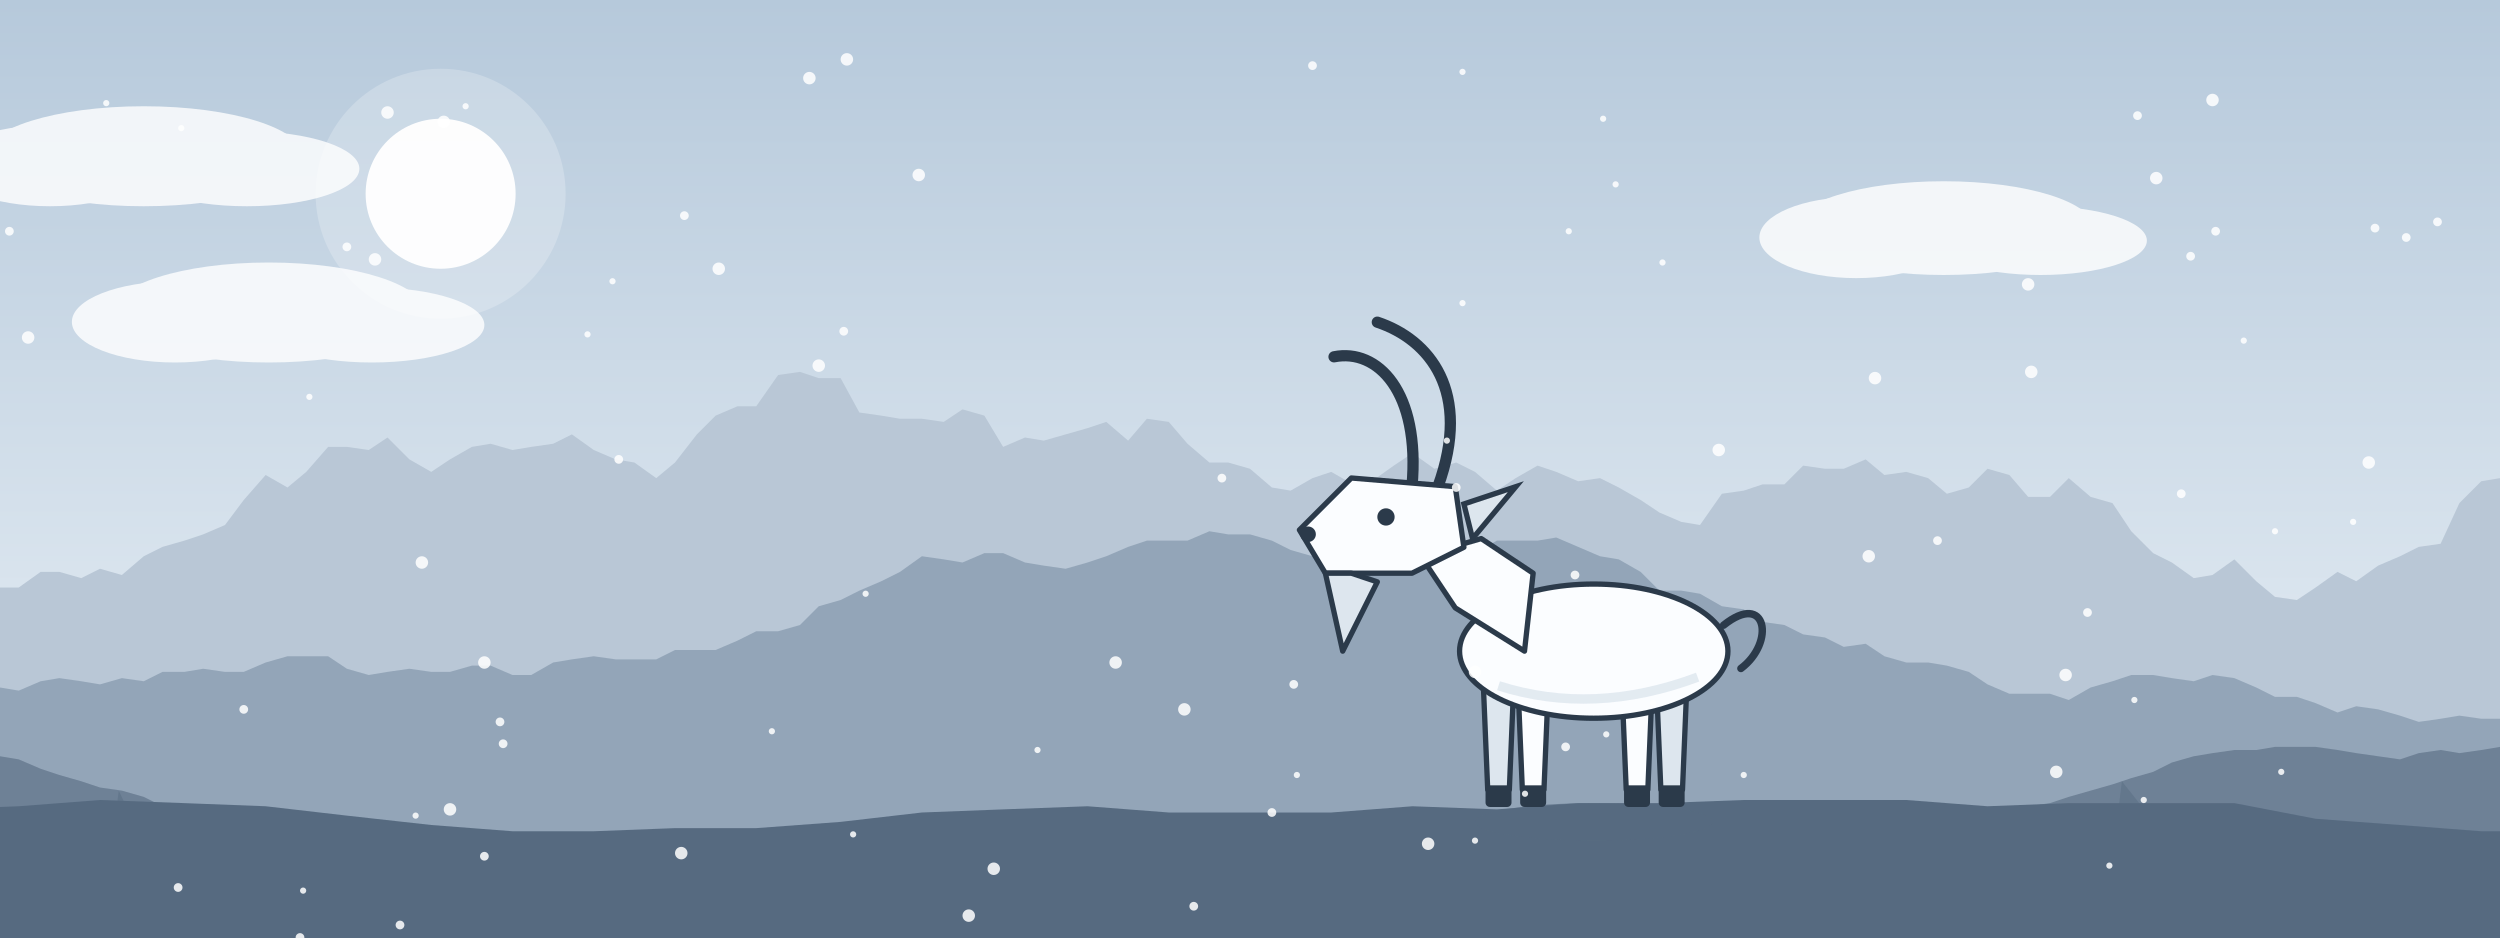
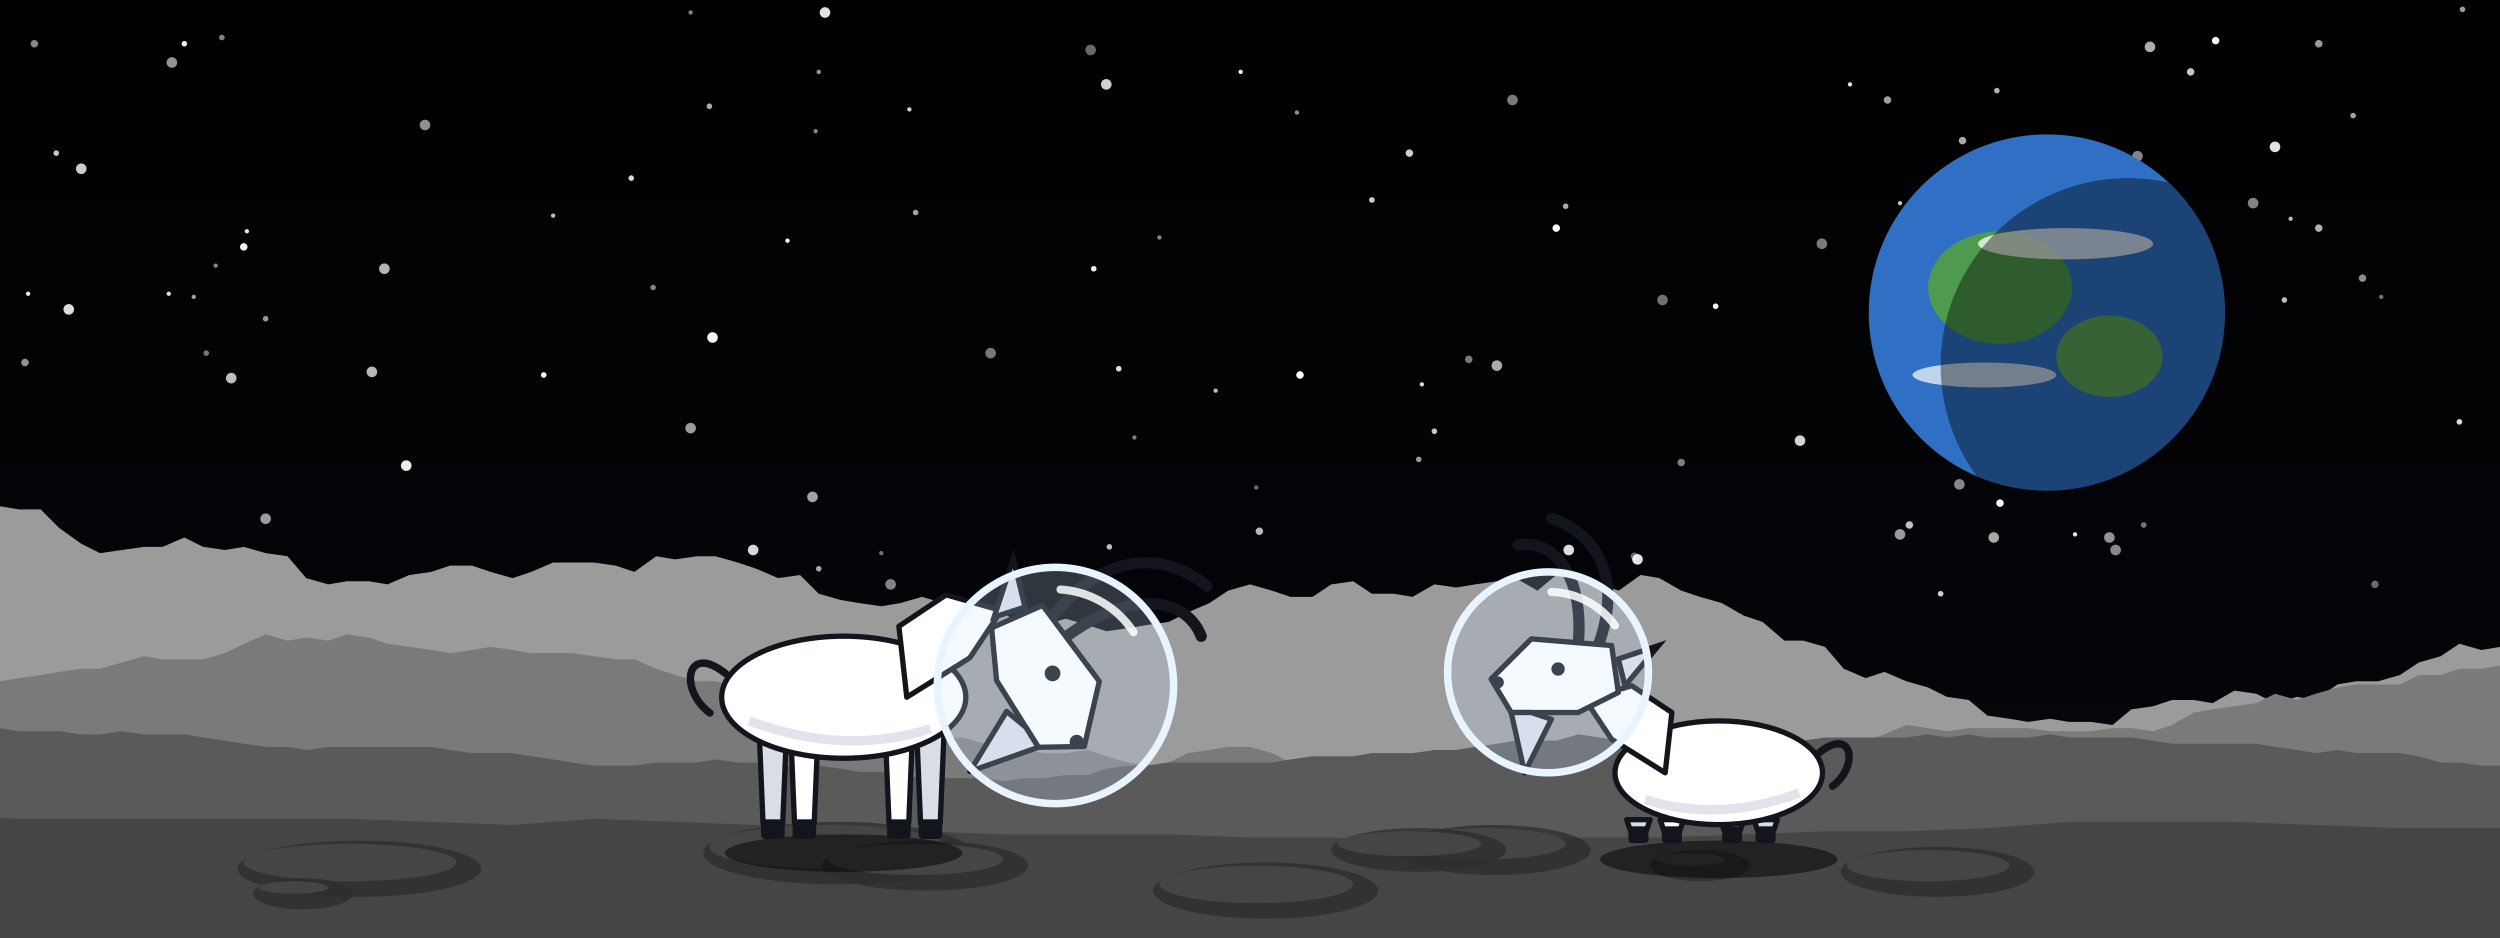
<svg xmlns="http://www.w3.org/2000/svg" viewBox="0 0 800 300" role="img" aria-labelledby="t40">
  <defs>
    <linearGradient id="g40" x1="0" y1="0" x2="0" y2="1">
-       <stop offset="0" stop-color="#b6c9db" />
-       <stop offset="1" stop-color="#eef4f9" />
+       <stop offset="0" stop-color="#000000" />
+       <stop offset="1" stop-color="#06070d" />
    </linearGradient>
  </defs>
  <rect width="800" height="300" fill="url(#g40)" />
-   <circle cx="141" cy="62" r="24" fill="#ffffff" opacity=".95" />
-   <circle cx="141" cy="62" r="40" fill="#ffffff" opacity=".22" />
-   <g fill="#ffffff" opacity="0.8">
-     <ellipse cx="46" cy="50" rx="51" ry="16" />
-     <ellipse cx="16" cy="53" rx="33" ry="13" />
-     <ellipse cx="79" cy="54" rx="36" ry="12" />
+   <circle cx="202" cy="57" r="0.9" fill="#ffffff" opacity="0.84" />
+   <circle cx="74" cy="121" r="1.7" fill="#ffffff" opacity="0.74" />
+   <circle cx="119" cy="119" r="1.7" fill="#ffffff" opacity="0.72" />
+   <circle cx="252" cy="77" r="0.7" fill="#ffffff" opacity="0.98" />
+   <circle cx="501" cy="66" r="0.9" fill="#ffffff" opacity="0.66" />
+   <circle cx="415" cy="36" r="0.7" fill="#ffffff" opacity="0.57" />
+   <circle cx="762" cy="95" r="0.7" fill="#ffffff" opacity="0.44" />
+   <circle cx="611" cy="168" r="1.2" fill="#ffffff" opacity="0.75" />
+   <circle cx="451" cy="49" r="1.2" fill="#ffffff" opacity="0.81" />
+   <circle cx="675" cy="172" r="1.7" fill="#ffffff" opacity="0.57" />
+   <circle cx="130" cy="149" r="1.7" fill="#ffffff" opacity="0.92" />
+   <circle cx="9" cy="94" r="0.7" fill="#ffffff" opacity="0.92" />
+   <circle cx="760" cy="187" r="1.2" fill="#ffffff" opacity="0.41" />
+   <circle cx="484" cy="32" r="1.7" fill="#ffffff" opacity="0.47" />
+   <circle cx="742" cy="73" r="1.2" fill="#ffffff" opacity="0.69" />
+   <circle cx="459" cy="138" r="0.9" fill="#ffffff" opacity="0.78" />
+   <circle cx="262" cy="182" r="0.9" fill="#ffffff" opacity="0.65" />
+   <circle cx="583" cy="78" r="1.7" fill="#ffffff" opacity="0.48" />
+   <circle cx="123" cy="86" r="1.7" fill="#ffffff" opacity="0.70" />
+   <circle cx="209" cy="92" r="0.9" fill="#ffffff" opacity="0.50" />
+   <circle cx="260" cy="159" r="1.7" fill="#ffffff" opacity="0.63" />
+   <circle cx="317" cy="113" r="1.7" fill="#ffffff" opacity="0.46" />
+   <circle cx="55" cy="20" r="1.7" fill="#ffffff" opacity="0.58" />
+   <circle cx="221" cy="137" r="1.7" fill="#ffffff" opacity="0.60" />
+   <circle cx="731" cy="96" r="0.9" fill="#ffffff" opacity="0.74" />
+   <circle cx="639" cy="29" r="0.9" fill="#ffffff" opacity="0.70" />
+   <circle cx="363" cy="140" r="0.7" fill="#ffffff" opacity="0.48" />
+   <circle cx="638" cy="172" r="1.7" fill="#ffffff" opacity="0.65" />
+   <circle cx="354" cy="27" r="1.7" fill="#ffffff" opacity="0.82" />
+   <circle cx="439" cy="64" r="0.9" fill="#ffffff" opacity="0.81" />
+   <circle cx="788" cy="3" r="0.9" fill="#ffffff" opacity="0.61" />
+   <circle cx="630" cy="62" r="1.2" fill="#ffffff" opacity="0.88" />
+   <circle cx="524" cy="179" r="1.7" fill="#ffffff" opacity="0.89" />
+   <circle cx="455" cy="123" r="0.7" fill="#ffffff" opacity="0.84" />
+   <circle cx="358" cy="118" r="0.9" fill="#ffffff" opacity="0.88" />
+   <circle cx="228" cy="108" r="1.7" fill="#ffffff" opacity="0.95" />
+   <circle cx="640" cy="70" r="0.9" fill="#ffffff" opacity="0.57" />
+   <circle cx="350" cy="86" r="0.9" fill="#ffffff" opacity="0.95" />
+   <circle cx="604" cy="32" r="1.2" fill="#ffffff" opacity="0.62" />
+   <circle cx="721" cy="65" r="1.7" fill="#ffffff" opacity="0.51" />
+   <circle cx="502" cy="176" r="1.7" fill="#ffffff" opacity="0.86" />
+   <circle cx="549" cy="98" r="0.9" fill="#ffffff" opacity="0.97" />
+   <circle cx="227" cy="34" r="0.9" fill="#ffffff" opacity="0.67" />
+   <circle cx="293" cy="68" r="0.9" fill="#ffffff" opacity="0.64" />
+   <circle cx="756" cy="89" r="1.2" fill="#ffffff" opacity="0.55" />
+   <circle cx="402" cy="156" r="0.7" fill="#ffffff" opacity="0.42" />
+   <circle cx="397" cy="23" r="0.7" fill="#ffffff" opacity="0.95" />
+   <circle cx="241" cy="176" r="1.7" fill="#ffffff" opacity="0.84" />
+   <circle cx="523" cy="178" r="1.2" fill="#ffffff" opacity="0.40" />
+   <circle cx="264" cy="4" r="1.7" fill="#ffffff" opacity="0.89" />
+   <circle cx="728" cy="47" r="1.7" fill="#ffffff" opacity="0.89" />
+   <circle cx="371" cy="76" r="0.7" fill="#ffffff" opacity="0.52" />
+   <circle cx="389" cy="125" r="0.7" fill="#ffffff" opacity="0.73" />
+   <circle cx="71" cy="12" r="0.9" fill="#ffffff" opacity="0.51" />
+   <circle cx="532" cy="96" r="1.7" fill="#ffffff" opacity="0.43" />
+   <circle cx="701" cy="23" r="1.2" fill="#ffffff" opacity="0.78" />
+   <circle cx="664" cy="171" r="0.7" fill="#ffffff" opacity="0.90" />
+   <circle cx="640" cy="161" r="1.2" fill="#ffffff" opacity="0.98" />
+   <circle cx="79" cy="74" r="0.7" fill="#ffffff" opacity="0.89" />
+   <circle cx="26" cy="54" r="1.7" fill="#ffffff" opacity="0.80" />
+   <circle cx="285" cy="187" r="1.7" fill="#ffffff" opacity="0.51" />
+   <circle cx="753" cy="37" r="0.9" fill="#ffffff" opacity="0.63" />
+   <circle cx="59" cy="14" r="0.9" fill="#ffffff" opacity="0.93" />
+   <circle cx="787" cy="135" r="0.9" fill="#ffffff" opacity="0.86" />
+   <circle cx="634" cy="141" r="1.7" fill="#ffffff" opacity="0.61" />
+   <circle cx="8" cy="116" r="1.2" fill="#ffffff" opacity="0.57" />
+   <circle cx="709" cy="13" r="1.2" fill="#ffffff" opacity="0.97" />
+   <circle cx="688" cy="15" r="1.7" fill="#ffffff" opacity="0.68" />
+   <circle cx="742" cy="14" r="1.2" fill="#ffffff" opacity="0.60" />
+   <circle cx="688" cy="130" r="0.7" fill="#ffffff" opacity="0.62" />
+   <circle cx="221" cy="4" r="0.7" fill="#ffffff" opacity="0.52" />
+   <circle cx="538" cy="148" r="1.2" fill="#ffffff" opacity="0.49" />
+   <circle cx="262" cy="23" r="0.7" fill="#ffffff" opacity="0.60" />
+   <circle cx="498" cy="73" r="1.2" fill="#ffffff" opacity="0.99" />
+   <circle cx="174" cy="120" r="0.9" fill="#ffffff" opacity="0.99" />
+   <circle cx="78" cy="79" r="1.2" fill="#ffffff" opacity="0.95" />
+   <circle cx="349" cy="16" r="1.7" fill="#ffffff" opacity="0.41" />
+   <circle cx="621" cy="190" r="0.9" fill="#ffffff" opacity="0.81" />
+   <circle cx="733" cy="70" r="0.7" fill="#ffffff" opacity="0.72" />
+   <circle cx="62" cy="95" r="0.7" fill="#ffffff" opacity="0.62" />
+   <circle cx="85" cy="166" r="1.7" fill="#ffffff" opacity="0.60" />
+   <circle cx="85" cy="102" r="0.9" fill="#ffffff" opacity="0.59" />
+   <circle cx="403" cy="170" r="1.2" fill="#ffffff" opacity="0.72" />
+   <circle cx="177" cy="69" r="0.7" fill="#ffffff" opacity="0.73" />
+   <circle cx="454" cy="147" r="0.9" fill="#ffffff" opacity="0.59" />
+   <circle cx="576" cy="141" r="1.7" fill="#ffffff" opacity="0.83" />
+   <circle cx="355" cy="175" r="0.9" fill="#ffffff" opacity="0.74" />
+   <circle cx="291" cy="35" r="0.7" fill="#ffffff" opacity="0.82" />
+   <circle cx="686" cy="168" r="0.9" fill="#ffffff" opacity="0.46" />
+   <circle cx="261" cy="42" r="0.7" fill="#ffffff" opacity="0.52" />
+   <circle cx="470" cy="115" r="1.2" fill="#ffffff" opacity="0.47" />
+   <circle cx="627" cy="155" r="1.7" fill="#ffffff" opacity="0.52" />
+   <circle cx="628" cy="45" r="1.2" fill="#ffffff" opacity="0.67" />
+   <circle cx="608" cy="171" r="1.7" fill="#ffffff" opacity="0.60" />
+   <circle cx="704" cy="123" r="0.9" fill="#ffffff" opacity="0.89" />
+   <circle cx="18" cy="49" r="0.9" fill="#ffffff" opacity="0.78" />
+   <circle cx="6" cy="171" r="0.7" fill="#ffffff" opacity="0.47" />
+   <circle cx="54" cy="94" r="0.7" fill="#ffffff" opacity="0.86" />
+   <circle cx="11" cy="14" r="1.2" fill="#ffffff" opacity="0.53" />
+   <circle cx="677" cy="176" r="1.7" fill="#ffffff" opacity="0.53" />
+   <circle cx="136" cy="40" r="1.7" fill="#ffffff" opacity="0.56" />
+   <circle cx="479" cy="117" r="1.7" fill="#ffffff" opacity="0.67" />
+   <circle cx="66" cy="113" r="0.9" fill="#ffffff" opacity="0.46" />
+   <circle cx="608" cy="65" r="0.7" fill="#ffffff" opacity="0.74" />
+   <circle cx="684" cy="50" r="1.7" fill="#ffffff" opacity="0.52" />
+   <circle cx="22" cy="99" r="1.7" fill="#ffffff" opacity="0.86" />
+   <circle cx="416" cy="120" r="1.2" fill="#ffffff" opacity="1.00" />
+   <circle cx="592" cy="27" r="0.7" fill="#ffffff" opacity="0.89" />
+   <circle cx="69" cy="85" r="0.7" fill="#ffffff" opacity="0.53" />
+   <circle cx="282" cy="177" r="0.7" fill="#ffffff" opacity="0.44" />
+   <clipPath id="pl">
+     <circle cx="655" cy="100" r="57" />
+   </clipPath>
+   <circle cx="655" cy="100" r="57" fill="#2f6fc4" />
+   <g clip-path="url(#pl)">
+     <ellipse cx="640" cy="92" rx="23" ry="18" fill="#4e9a4e" />
+     <ellipse cx="675" cy="114" rx="17" ry="13" fill="#5aa35a" />
+     <ellipse cx="661" cy="78" rx="28" ry="5" fill="#ffffff" opacity=".75" />
+     <ellipse cx="635" cy="120" rx="23" ry="4" fill="#ffffff" opacity=".7" />
+     <circle cx="681" cy="117" r="60" fill="#000" opacity=".4" />
  </g>
-   <g fill="#ffffff" opacity="0.8">
-     <ellipse cx="86" cy="100" rx="50" ry="16" />
-     <ellipse cx="56" cy="103" rx="33" ry="13" />
-     <ellipse cx="119" cy="104" rx="36" ry="12" />
-   </g>
-   <g fill="#ffffff" opacity="0.8">
-     <ellipse cx="622" cy="73" rx="48" ry="15" />
-     <ellipse cx="594" cy="76" rx="31" ry="13" />
-     <ellipse cx="653" cy="77" rx="34" ry="11" />
-   </g>
-   <path d="M-20,199 L-13,199 L-7,196 L-0,188 L6,188 L13,183 L19,183 L26,185 L32,182 L39,184 L46,178 L52,175 L59,173 L65,171 L72,168 L78,160 L85,152 L92,156 L98,151 L105,143 L111,143 L118,144 L124,140 L131,147 L138,151 L144,147 L151,143 L157,142 L164,144 L170,143 L177,142 L183,139 L190,144 L197,147 L203,148 L210,153 L216,148 L223,139 L229,133 L236,130 L242,130 L249,120 L256,119 L262,121 L269,121 L275,132 L282,133 L288,134 L295,134 L302,135 L308,131 L315,133 L321,143 L328,140 L334,141 L341,139 L348,137 L354,135 L361,141 L367,134 L374,135 L380,142 L387,148 L393,148 L400,150 L407,156 L413,157 L420,153 L426,151 L433,155 L439,154 L446,149 L452,145 L459,150 L466,148 L472,151 L479,157 L485,153 L492,149 L498,151 L505,154 L512,153 L518,156 L525,160 L531,164 L538,167 L544,168 L551,158 L558,157 L564,155 L571,155 L577,149 L584,150 L590,150 L597,147 L603,152 L610,151 L617,153 L623,158 L630,156 L636,150 L643,152 L649,159 L656,159 L662,153 L669,159 L676,161 L682,170 L689,177 L695,180 L702,185 L708,184 L715,179 L722,186 L728,191 L735,192 L741,188 L748,183 L754,186 L761,181 L768,178 L774,175 L781,174 L787,161 L794,154 L800,153 L807,147 L813,149 L820,147 L820,305 L-20,305 Z" fill="#b9c7d6" />
-   <clipPath id="c40118">
-     <path d="M-20,-5 L820,-5 L826,113 L808,121 L790,112 L772,113 L754,111 L736,125 L718,126 L700,109 L682,125 L664,117 L646,122 L628,110 L610,119 L592,117 L574,117 L556,114 L538,114 L520,115 L502,115 L484,119 L466,125 L448,114 L430,123 L412,126 L394,113 L376,122 L358,121 L340,116 L322,126 L304,117 L286,122 L268,120 L250,113 L232,109 L214,111 L196,111 L178,123 L160,118 L142,126 L124,115 L106,127 L88,125 L70,119 L52,119 L34,111 L16,116 L-2,127 L-20,119 Z" />
-   </clipPath>
-   <path d="M-20,199 L-13,199 L-7,196 L-0,188 L6,188 L13,183 L19,183 L26,185 L32,182 L39,184 L46,178 L52,175 L59,173 L65,171 L72,168 L78,160 L85,152 L92,156 L98,151 L105,143 L111,143 L118,144 L124,140 L131,147 L138,151 L144,147 L151,143 L157,142 L164,144 L170,143 L177,142 L183,139 L190,144 L197,147 L203,148 L210,153 L216,148 L223,139 L229,133 L236,130 L242,130 L249,120 L256,119 L262,121 L269,121 L275,132 L282,133 L288,134 L295,134 L302,135 L308,131 L315,133 L321,143 L328,140 L334,141 L341,139 L348,137 L354,135 L361,141 L367,134 L374,135 L380,142 L387,148 L393,148 L400,150 L407,156 L413,157 L420,153 L426,151 L433,155 L439,154 L446,149 L452,145 L459,150 L466,148 L472,151 L479,157 L485,153 L492,149 L498,151 L505,154 L512,153 L518,156 L525,160 L531,164 L538,167 L544,168 L551,158 L558,157 L564,155 L571,155 L577,149 L584,150 L590,150 L597,147 L603,152 L610,151 L617,153 L623,158 L630,156 L636,150 L643,152 L649,159 L656,159 L662,153 L669,159 L676,161 L682,170 L689,177 L695,180 L702,185 L708,184 L715,179 L722,186 L728,191 L735,192 L741,188 L748,183 L754,186 L761,181 L768,178 L774,175 L781,174 L787,161 L794,154 L800,153 L807,147 L813,149 L820,147 L820,305 L-20,305 Z" fill="#ffffff" clip-path="url(#c40118)" opacity=".96" />
-   <path d="M-20,220 L-13,218 L-7,217 L-0,220 L6,221 L13,218 L19,217 L26,218 L32,219 L39,217 L46,218 L52,215 L59,215 L65,214 L72,215 L78,215 L85,212 L92,210 L98,210 L105,210 L111,214 L118,216 L124,215 L131,214 L138,215 L144,215 L151,213 L157,213 L164,216 L170,216 L177,212 L183,211 L190,210 L197,211 L203,211 L210,211 L216,208 L223,208 L229,208 L236,205 L242,202 L249,202 L256,200 L262,194 L269,192 L275,189 L282,186 L288,183 L295,178 L302,179 L308,180 L315,177 L321,177 L328,180 L334,181 L341,182 L348,180 L354,178 L361,175 L367,173 L374,173 L380,173 L387,170 L393,171 L400,171 L407,173 L413,176 L420,178 L426,183 L433,183 L439,184 L446,184 L452,184 L459,180 L466,178 L472,177 L479,173 L485,173 L492,173 L498,172 L505,175 L512,178 L518,179 L525,183 L531,189 L538,189 L544,190 L551,194 L558,195 L564,199 L571,200 L577,203 L584,204 L590,207 L597,206 L603,210 L610,212 L617,212 L623,213 L630,215 L636,219 L643,222 L649,222 L656,222 L662,224 L669,220 L676,218 L682,216 L689,216 L695,217 L702,218 L708,216 L715,217 L722,220 L728,223 L735,223 L741,225 L748,228 L754,226 L761,227 L768,229 L774,231 L781,230 L787,229 L794,230 L800,230 L807,230 L813,231 L820,232 L820,305 L-20,305 Z" fill="#93a5b8" />
-   <clipPath id="c40155">
-     <path d="M-20,-5 L820,-5 L826,154 L808,158 L790,148 L772,154 L754,157 L736,162 L718,157 L700,147 L682,154 L664,152 L646,152 L628,159 L610,152 L592,152 L574,157 L556,156 L538,155 L520,158 L502,162 L484,159 L466,161 L448,161 L430,158 L412,150 L394,164 L376,146 L358,156 L340,153 L322,162 L304,160 L286,163 L268,148 L250,162 L232,157 L214,157 L196,157 L178,153 L160,150 L142,154 L124,150 L106,155 L88,159 L70,156 L52,157 L34,151 L16,156 L-2,154 L-20,153 Z" />
-   </clipPath>
-   <path d="M-20,220 L-13,218 L-7,217 L-0,220 L6,221 L13,218 L19,217 L26,218 L32,219 L39,217 L46,218 L52,215 L59,215 L65,214 L72,215 L78,215 L85,212 L92,210 L98,210 L105,210 L111,214 L118,216 L124,215 L131,214 L138,215 L144,215 L151,213 L157,213 L164,216 L170,216 L177,212 L183,211 L190,210 L197,211 L203,211 L210,211 L216,208 L223,208 L229,208 L236,205 L242,202 L249,202 L256,200 L262,194 L269,192 L275,189 L282,186 L288,183 L295,178 L302,179 L308,180 L315,177 L321,177 L328,180 L334,181 L341,182 L348,180 L354,178 L361,175 L367,173 L374,173 L380,173 L387,170 L393,171 L400,171 L407,173 L413,176 L420,178 L426,183 L433,183 L439,184 L446,184 L452,184 L459,180 L466,178 L472,177 L479,173 L485,173 L492,173 L498,172 L505,175 L512,178 L518,179 L525,183 L531,189 L538,189 L544,190 L551,194 L558,195 L564,199 L571,200 L577,203 L584,204 L590,207 L597,206 L603,210 L610,212 L617,212 L623,213 L630,215 L636,219 L643,222 L649,222 L656,222 L662,224 L669,220 L676,218 L682,216 L689,216 L695,217 L702,218 L708,216 L715,217 L722,220 L728,223 L735,223 L741,225 L748,228 L754,226 L761,227 L768,229 L774,231 L781,230 L787,229 L794,230 L800,230 L807,230 L813,231 L820,232 L820,305 L-20,305 Z" fill="#ffffff" clip-path="url(#c40155)" opacity=".96" />
-   <path d="M-20,238 L-13,240 L-7,242 L-0,242 L6,243 L13,246 L19,248 L26,250 L32,252 L39,253 L46,255 L52,258 L59,260 L65,261 L72,262 L78,264 L85,263 L92,264 L98,264 L105,265 L111,265 L118,266 L124,267 L131,266 L138,267 L144,267 L151,268 L157,269 L164,270 L170,269 L177,268 L183,269 L190,269 L197,271 L203,272 L210,274 L216,274 L223,274 L229,273 L236,274 L242,274 L249,275 L256,275 L262,275 L269,276 L275,275 L282,274 L288,273 L295,273 L302,274 L308,273 L315,271 L321,270 L328,270 L334,271 L341,271 L348,271 L354,271 L361,271 L367,270 L374,271 L380,271 L387,271 L393,270 L400,270 L407,270 L413,270 L420,271 L426,271 L433,269 L439,268 L446,268 L452,268 L459,270 L466,272 L472,273 L479,274 L485,275 L492,275 L498,276 L505,275 L512,274 L518,273 L525,271 L531,270 L538,270 L544,270 L551,269 L558,268 L564,267 L571,267 L577,265 L584,264 L590,264 L597,263 L603,264 L610,264 L617,263 L623,262 L630,261 L636,260 L643,259 L649,258 L656,257 L662,255 L669,253 L676,251 L682,249 L689,247 L695,244 L702,242 L708,241 L715,240 L722,240 L728,239 L735,239 L741,239 L748,240 L754,241 L761,242 L768,243 L774,241 L781,240 L787,241 L794,240 L800,239 L807,238 L813,237 L820,237 L820,305 L-20,305 Z" fill="#6e8196" />
-   <clipPath id="c40205">
-     <path d="M-20,-5 L820,-5 L826,208 L808,202 L790,212 L772,214 L754,207 L736,213 L718,197 L700,199 L682,209 L664,199 L646,198 L628,205 L610,203 L592,198 L574,197 L556,211 L538,198 L520,200 L502,205 L484,214 L466,212 L448,198 L430,205 L412,201 L394,212 L376,207 L358,200 L340,208 L322,210 L304,206 L286,209 L268,211 L250,200 L232,200 L214,204 L196,210 L178,212 L160,203 L142,203 L124,213 L106,203 L88,212 L70,207 L52,200 L34,197 L16,206 L-2,198 L-20,199 Z" />
-   </clipPath>
-   <path d="M-20,238 L-13,240 L-7,242 L-0,242 L6,243 L13,246 L19,248 L26,250 L32,252 L39,253 L46,255 L52,258 L59,260 L65,261 L72,262 L78,264 L85,263 L92,264 L98,264 L105,265 L111,265 L118,266 L124,267 L131,266 L138,267 L144,267 L151,268 L157,269 L164,270 L170,269 L177,268 L183,269 L190,269 L197,271 L203,272 L210,274 L216,274 L223,274 L229,273 L236,274 L242,274 L249,275 L256,275 L262,275 L269,276 L275,275 L282,274 L288,273 L295,273 L302,274 L308,273 L315,271 L321,270 L328,270 L334,271 L341,271 L348,271 L354,271 L361,271 L367,270 L374,271 L380,271 L387,271 L393,270 L400,270 L407,270 L413,270 L420,271 L426,271 L433,269 L439,268 L446,268 L452,268 L459,270 L466,272 L472,273 L479,274 L485,275 L492,275 L498,276 L505,275 L512,274 L518,273 L525,271 L531,270 L538,270 L544,270 L551,269 L558,268 L564,267 L571,267 L577,265 L584,264 L590,264 L597,263 L603,264 L610,264 L617,263 L623,262 L630,261 L636,260 L643,259 L649,258 L656,257 L662,255 L669,253 L676,251 L682,249 L689,247 L695,244 L702,242 L708,241 L715,240 L722,240 L728,239 L735,239 L741,239 L748,240 L754,241 L761,242 L768,243 L774,241 L781,240 L787,241 L794,240 L800,239 L807,238 L813,237 L820,237 L820,305 L-20,305 Z" fill="#ffffff" clip-path="url(#c40205)" opacity=".96" />
-   <polygon points="38,253 71,322 32,300" fill="#566a80" opacity=".45" />
-   <polygon points="113,266 175,335 107,300" fill="#566a80" opacity=".45" />
-   <polygon points="679,250 733,318 673,300" fill="#566a80" opacity=".45" />
-   <polygon points="463,271 518,330 457,300" fill="#566a80" opacity=".45" />
-   <polygon points="548,269 596,335 542,300" fill="#566a80" opacity=".45" />
-   <path d="M-20,259 L6,258 L32,256 L59,257 L85,258 L111,261 L138,264 L164,266 L190,266 L216,265 L242,265 L269,263 L295,260 L321,259 L348,258 L374,260 L400,260 L426,260 L452,258 L479,259 L505,257 L531,257 L558,256 L584,256 L610,256 L636,258 L662,257 L689,257 L715,257 L741,262 L768,264 L794,266 L820,266 L820,305 L-20,305 Z" fill="#566a80" />
-   <ellipse cx="510" cy="263" rx="38" ry="6" fill="#566a80" opacity=".7" />
-   <g transform="translate(510 261) rotate(0) scale(-1.385129 1.385129)">
-     <polygon points="-21.5,-30 -14.5,-30 -15.5,-6 -20.5,-6" fill="#dde6ee" stroke="#2b3a4a" stroke-width="1.23" stroke-linejoin="round" />
-     <rect x="-21.0" y="-7" width="6" height="5" rx="1" fill="#2b3a4a" />
-     <polygon points="-13.5,-30 -6.5,-30 -7.5,-6 -12.5,-6" fill="#fbfdff" stroke="#2b3a4a" stroke-width="1.23" stroke-linejoin="round" />
-     <rect x="-13.0" y="-7" width="6" height="5" rx="1" fill="#2b3a4a" />
-     <polygon points="10.5,-30 17.5,-30 16.5,-6 11.5,-6" fill="#fbfdff" stroke="#2b3a4a" stroke-width="1.23" stroke-linejoin="round" />
-     <rect x="11.0" y="-7" width="6" height="5" rx="1" fill="#2b3a4a" />
-     <polygon points="18.5,-30 25.5,-30 24.5,-6 19.5,-6" fill="#dde6ee" stroke="#2b3a4a" stroke-width="1.23" stroke-linejoin="round" />
-     <rect x="19.0" y="-7" width="6" height="5" rx="1" fill="#2b3a4a" />
-     <path d="M-30,-44 C-40,-52 -42,-40 -34,-34" fill="none" stroke="#2b3a4a" stroke-width="1.73" stroke-linecap="round" />
-     <ellipse cx="0" cy="-38" rx="31" ry="15.5" fill="#fbfdff" stroke="#2b3a4a" stroke-width="1.23" />
-     <path d="M-24,-32 Q0,-23 22,-30" fill="none" stroke="#dde6ee" stroke-width="2.17" opacity=".8" />
-     <polygon points="16,-38 32,-48 40,-60 26,-64 14,-56" fill="#fbfdff" stroke="#2b3a4a" stroke-width="1.23" stroke-linejoin="round" />
-     <g transform="rotate(0 28 -52) translate(34 -68)">
-       <path d="M2,-8 C-6,-30 4,-42 16,-46" fill="none" stroke="#2b3a4a" stroke-width="2.60" stroke-linecap="round" />
-       <path d="M8,-8 C6,-30 16,-40 26,-38" fill="none" stroke="#2b3a4a" stroke-width="2.60" stroke-linecap="round" />
-       <polygon points="-4,-4 -16,-8 -6,4" fill="#dde6ee" stroke="#2b3a4a" stroke-width="1.23" />
-       <polygon points="-2,-8 22,-10 34,2 28,12 8,12 -4,6" fill="#fbfdff" stroke="#2b3a4a" stroke-width="1.23" stroke-linejoin="round" />
-       <polygon points="22,12 28,12 24,30 16,14" fill="#dde6ee" stroke="#2b3a4a" stroke-width="1.23" stroke-linejoin="round" />
-       <circle cx="14" cy="-1" r="2" fill="#2b3a4a" />
-       <circle cx="32" cy="3" r="1.8" fill="#2b3a4a" />
+   <path d="M-20,162 L-13,162 L-7,159 L-0,162 L6,163 L13,163 L19,169 L26,174 L32,177 L39,176 L46,175 L52,175 L59,172 L65,175 L72,176 L78,175 L85,177 L92,178 L98,185 L105,187 L111,186 L118,186 L124,187 L131,184 L138,183 L144,181 L151,181 L157,183 L164,185 L170,183 L177,180 L183,180 L190,180 L197,181 L203,183 L210,178 L216,179 L223,178 L229,178 L236,180 L242,182 L249,185 L256,184 L262,190 L269,192 L275,193 L282,194 L288,193 L295,191 L302,193 L308,198 L315,197 L321,196 L328,201 L334,200 L341,198 L348,200 L354,202 L361,201 L367,200 L374,199 L380,196 L387,193 L393,189 L400,187 L407,189 L413,191 L420,191 L426,187 L433,186 L439,190 L446,190 L452,191 L459,187 L466,188 L472,187 L479,186 L485,185 L492,189 L498,184 L505,184 L512,187 L518,189 L525,184 L531,185 L538,189 L544,191 L551,193 L558,197 L564,199 L571,205 L577,205 L584,207 L590,214 L597,217 L603,215 L610,218 L617,220 L623,223 L630,224 L636,229 L643,230 L649,231 L656,230 L662,231 L669,231 L676,232 L682,227 L689,226 L695,224 L702,224 L708,225 L715,221 L722,222 L728,225 L735,223 L741,224 L748,219 L754,218 L761,218 L768,216 L774,212 L781,210 L787,206 L794,208 L800,207 L807,204 L813,203 L820,196 L820,305 L-20,305 Z" fill="#9b9b9b" />
+   <path d="M-20,219 L-13,218 L-7,218 L-0,218 L6,217 L13,216 L19,215 L26,214 L32,214 L39,212 L46,210 L52,211 L59,211 L65,211 L72,209 L78,206 L85,203 L92,205 L98,204 L105,205 L111,203 L118,204 L124,206 L131,207 L138,208 L144,209 L151,208 L157,207 L164,208 L170,209 L177,209 L183,209 L190,210 L197,211 L203,211 L210,214 L216,216 L223,218 L229,218 L236,220 L242,220 L249,222 L256,226 L262,227 L269,229 L275,230 L282,232 L288,233 L295,236 L302,236 L308,236 L315,238 L321,237 L328,240 L334,241 L341,241 L348,240 L354,242 L361,244 L367,245 L374,244 L380,241 L387,240 L393,239 L400,239 L407,241 L413,244 L420,246 L426,246 L433,246 L439,248 L446,250 L452,250 L459,250 L466,249 L472,248 L479,248 L485,248 L492,247 L498,246 L505,247 L512,246 L518,245 L525,245 L531,243 L538,242 L544,240 L551,241 L558,241 L564,240 L571,241 L577,240 L584,241 L590,240 L597,237 L603,235 L610,232 L617,233 L623,234 L630,233 L636,233 L643,233 L649,233 L656,234 L662,234 L669,234 L676,233 L682,233 L689,234 L695,232 L702,228 L708,227 L715,226 L722,225 L728,222 L735,224 L741,222 L748,220 L754,219 L761,219 L768,219 L774,216 L781,216 L787,214 L794,214 L800,213 L807,213 L813,212 L820,212 L820,305 L-20,305 Z" fill="#7a7a7a" />
+   <path d="M-20,230 L-13,230 L-7,231 L-0,233 L6,234 L13,234 L19,234 L26,235 L32,235 L39,234 L46,235 L52,235 L59,235 L65,236 L72,237 L78,238 L85,239 L92,239 L98,240 L105,239 L111,239 L118,239 L124,239 L131,239 L138,239 L144,240 L151,241 L157,241 L164,241 L170,242 L177,243 L183,244 L190,245 L197,245 L203,245 L210,244 L216,244 L223,244 L229,243 L236,244 L242,244 L249,245 L256,245 L262,245 L269,246 L275,247 L282,247 L288,248 L295,249 L302,249 L308,249 L315,249 L321,250 L328,249 L334,249 L341,248 L348,248 L354,246 L361,245 L367,245 L374,244 L380,244 L387,244 L393,244 L400,244 L407,244 L413,243 L420,242 L426,242 L433,242 L439,241 L446,241 L452,241 L459,240 L466,240 L472,239 L479,238 L485,237 L492,237 L498,237 L505,235 L512,236 L518,237 L525,237 L531,237 L538,237 L544,238 L551,239 L558,239 L564,238 L571,238 L577,237 L584,236 L590,236 L597,236 L603,236 L610,236 L617,235 L623,236 L630,235 L636,236 L643,236 L649,236 L656,235 L662,236 L669,236 L676,236 L682,236 L689,237 L695,238 L702,238 L708,238 L715,238 L722,238 L728,239 L735,240 L741,241 L748,240 L754,241 L761,241 L768,241 L774,242 L781,244 L787,244 L794,245 L800,245 L807,245 L813,246 L820,247 L820,305 L-20,305 Z" fill="#5a5a5a" />
+   <path d="M-20,261 L6,262 L32,262 L59,262 L85,262 L111,262 L138,263 L164,264 L190,262 L216,263 L242,264 L269,265 L295,266 L321,267 L348,267 L374,267 L400,268 L426,268 L452,269 L479,269 L505,268 L531,268 L558,267 L584,266 L610,266 L636,265 L662,263 L689,263 L715,263 L741,264 L768,265 L794,265 L820,265 L820,305 L-20,305 Z" fill="#454545" />
+   <ellipse cx="115" cy="278" rx="39" ry="9" fill="#2c2c2c" opacity=".75" />
+   <ellipse cx="112" cy="276" rx="34" ry="6" fill="#454545" />
+   <ellipse cx="544" cy="277" rx="16" ry="5" fill="#2c2c2c" opacity=".75" />
+   <ellipse cx="541" cy="275" rx="11" ry="2" fill="#454545" />
+   <ellipse cx="620" cy="279" rx="31" ry="8" fill="#2c2c2c" opacity=".75" />
+   <ellipse cx="617" cy="277" rx="26" ry="5" fill="#454545" />
+   <ellipse cx="268" cy="273" rx="43" ry="10" fill="#2c2c2c" opacity=".75" />
+   <ellipse cx="265" cy="271" rx="38" ry="7" fill="#454545" />
+   <ellipse cx="478" cy="272" rx="31" ry="8" fill="#2c2c2c" opacity=".75" />
+   <ellipse cx="475" cy="270" rx="26" ry="5" fill="#454545" />
+   <ellipse cx="454" cy="272" rx="28" ry="7" fill="#2c2c2c" opacity=".75" />
+   <ellipse cx="451" cy="270" rx="23" ry="4" fill="#454545" />
+   <ellipse cx="296" cy="277" rx="33" ry="8" fill="#2c2c2c" opacity=".75" />
+   <ellipse cx="293" cy="275" rx="28" ry="5" fill="#454545" />
+   <ellipse cx="97" cy="286" rx="16" ry="5" fill="#2c2c2c" opacity=".75" />
+   <ellipse cx="94" cy="284" rx="11" ry="2" fill="#454545" />
+   <ellipse cx="405" cy="285" rx="36" ry="9" fill="#2c2c2c" opacity=".75" />
+   <ellipse cx="402" cy="283" rx="31" ry="6" fill="#454545" />
+   <ellipse cx="270" cy="273" rx="38" ry="6" fill="#000" opacity=".5" />
+   <g transform="translate(270 271) rotate(0) scale(1.260262 1.260262)">
+     <polygon points="-21.5,-30 -14.5,-30 -15.5,-6 -20.5,-6" fill="#d9dde6" stroke="#12151c" stroke-width="1.35" stroke-linejoin="round" />
+     <rect x="-21.0" y="-7" width="6" height="5" rx="1" fill="#12151c" />
+     <polygon points="-13.5,-30 -6.5,-30 -7.5,-6 -12.5,-6" fill="#ffffff" stroke="#12151c" stroke-width="1.35" stroke-linejoin="round" />
+     <rect x="-13.0" y="-7" width="6" height="5" rx="1" fill="#12151c" />
+     <polygon points="10.5,-30 17.5,-30 16.5,-6 11.5,-6" fill="#ffffff" stroke="#12151c" stroke-width="1.35" stroke-linejoin="round" />
+     <rect x="11.0" y="-7" width="6" height="5" rx="1" fill="#12151c" />
+     <polygon points="18.5,-30 25.5,-30 24.5,-6 19.5,-6" fill="#d9dde6" stroke="#12151c" stroke-width="1.35" stroke-linejoin="round" />
+     <rect x="19.0" y="-7" width="6" height="5" rx="1" fill="#12151c" />
+     <path d="M-30,-44 C-40,-52 -42,-40 -34,-34" fill="none" stroke="#12151c" stroke-width="1.90" stroke-linecap="round" />
+     <ellipse cx="0" cy="-38" rx="31" ry="15.5" fill="#ffffff" stroke="#12151c" stroke-width="1.35" />
+     <path d="M-24,-32 Q0,-23 22,-30" fill="none" stroke="#d9dde6" stroke-width="2.38" opacity=".8" />
+     <polygon points="16,-38 32,-48 40,-60 26,-64 14,-56" fill="#ffffff" stroke="#12151c" stroke-width="1.35" stroke-linejoin="round" />
+     <g transform="rotate(58 28 -52) translate(34 -68)">
+       <path d="M2,-8 C-6,-30 4,-42 16,-46" fill="none" stroke="#12151c" stroke-width="2.86" stroke-linecap="round" />
+       <path d="M8,-8 C6,-30 16,-40 26,-38" fill="none" stroke="#12151c" stroke-width="2.86" stroke-linecap="round" />
+       <polygon points="-4,-4 -16,-8 -6,4" fill="#d9dde6" stroke="#12151c" stroke-width="1.35" />
+       <polygon points="-2,-8 22,-10 34,2 28,12 8,12 -4,6" fill="#ffffff" stroke="#12151c" stroke-width="1.35" stroke-linejoin="round" />
+       <polygon points="22,12 28,12 24,30 16,14" fill="#d9dde6" stroke="#12151c" stroke-width="1.35" stroke-linejoin="round" />
+       <circle cx="14" cy="-1" r="2" fill="#12151c" />
+       <circle cx="32" cy="3" r="1.8" fill="#12151c" />
+       <circle cx="17" cy="0" r="30" fill="#cfe9ff" fill-opacity=".22" stroke="#e8f4ff" stroke-width="1.90" />
+       <path d="M-3,-14 A24,24 0 0 1 16,-24" fill="none" stroke="#ffffff" stroke-width="2.06" stroke-linecap="round" opacity=".85" />
    </g>
  </g>
-   <circle cx="96" cy="300" r="1.4" fill="#ffffff" opacity=".85" />
-   <circle cx="532" cy="84" r="1" fill="#ffffff" opacity=".85" />
-   <circle cx="649" cy="91" r="2" fill="#ffffff" opacity=".85" />
-   <circle cx="142" cy="39" r="2" fill="#ffffff" opacity=".85" />
-   <circle cx="420" cy="21" r="1.4" fill="#ffffff" opacity=".85" />
-   <circle cx="34" cy="33" r="1" fill="#ffffff" opacity=".85" />
-   <circle cx="198" cy="147" r="1.4" fill="#ffffff" opacity=".85" />
-   <circle cx="661" cy="216" r="2" fill="#ffffff" opacity=".85" />
-   <circle cx="684" cy="37" r="1.4" fill="#ffffff" opacity=".85" />
-   <circle cx="57" cy="284" r="1.4" fill="#ffffff" opacity=".85" />
-   <circle cx="730" cy="247" r="1" fill="#ffffff" opacity=".85" />
-   <circle cx="620" cy="173" r="1.4" fill="#ffffff" opacity=".85" />
-   <circle cx="780" cy="71" r="1.4" fill="#ffffff" opacity=".85" />
-   <circle cx="277" cy="190" r="1" fill="#ffffff" opacity=".85" />
-   <circle cx="294" cy="56" r="2" fill="#ffffff" opacity=".85" />
-   <circle cx="463" cy="141" r="1" fill="#ffffff" opacity=".85" />
-   <circle cx="709" cy="74" r="1.4" fill="#ffffff" opacity=".85" />
-   <circle cx="686" cy="256" r="1" fill="#ffffff" opacity=".85" />
-   <circle cx="161" cy="238" r="1.4" fill="#ffffff" opacity=".85" />
-   <circle cx="111" cy="79" r="1.4" fill="#ffffff" opacity=".85" />
-   <circle cx="701" cy="82" r="1.4" fill="#ffffff" opacity=".85" />
-   <circle cx="160" cy="231" r="1.4" fill="#ffffff" opacity=".85" />
-   <circle cx="598" cy="178" r="2" fill="#ffffff" opacity=".85" />
-   <circle cx="218" cy="273" r="2" fill="#ffffff" opacity=".85" />
-   <circle cx="658" cy="247" r="2" fill="#ffffff" opacity=".85" />
-   <circle cx="379" cy="227" r="2" fill="#ffffff" opacity=".85" />
-   <circle cx="155" cy="274" r="1.4" fill="#ffffff" opacity=".85" />
-   <circle cx="502" cy="74" r="1" fill="#ffffff" opacity=".85" />
-   <circle cx="472" cy="215" r="2" fill="#ffffff" opacity=".85" />
-   <circle cx="558" cy="248" r="1" fill="#ffffff" opacity=".85" />
-   <circle cx="97" cy="285" r="1" fill="#ffffff" opacity=".85" />
-   <circle cx="219" cy="69" r="1.4" fill="#ffffff" opacity=".85" />
-   <circle cx="271" cy="19" r="2" fill="#ffffff" opacity=".85" />
-   <circle cx="753" cy="167" r="1" fill="#ffffff" opacity=".85" />
-   <circle cx="357" cy="212" r="2" fill="#ffffff" opacity=".85" />
-   <circle cx="668" cy="196" r="1.4" fill="#ffffff" opacity=".85" />
-   <circle cx="758" cy="148" r="2" fill="#ffffff" opacity=".85" />
-   <circle cx="332" cy="240" r="1" fill="#ffffff" opacity=".85" />
-   <circle cx="144" cy="259" r="2" fill="#ffffff" opacity=".85" />
-   <circle cx="133" cy="261" r="1" fill="#ffffff" opacity=".85" />
-   <circle cx="3" cy="74" r="1.4" fill="#ffffff" opacity=".85" />
-   <circle cx="468" cy="23" r="1" fill="#ffffff" opacity=".85" />
-   <circle cx="128" cy="296" r="1.4" fill="#ffffff" opacity=".85" />
-   <circle cx="407" cy="260" r="1.4" fill="#ffffff" opacity=".85" />
-   <circle cx="698" cy="158" r="1.4" fill="#ffffff" opacity=".85" />
-   <circle cx="770" cy="76" r="1.4" fill="#ffffff" opacity=".85" />
-   <circle cx="690" cy="57" r="2" fill="#ffffff" opacity=".85" />
-   <circle cx="149" cy="34" r="1" fill="#ffffff" opacity=".85" />
-   <circle cx="650" cy="119" r="2" fill="#ffffff" opacity=".85" />
-   <circle cx="600" cy="121" r="2" fill="#ffffff" opacity=".85" />
-   <circle cx="517" cy="59" r="1" fill="#ffffff" opacity=".85" />
-   <circle cx="391" cy="153" r="1.4" fill="#ffffff" opacity=".85" />
-   <circle cx="230" cy="86" r="2" fill="#ffffff" opacity=".85" />
-   <circle cx="99" cy="127" r="1" fill="#ffffff" opacity=".85" />
-   <circle cx="9" cy="108" r="2" fill="#ffffff" opacity=".85" />
-   <circle cx="457" cy="270" r="2" fill="#ffffff" opacity=".85" />
-   <circle cx="382" cy="290" r="1.4" fill="#ffffff" opacity=".85" />
-   <circle cx="513" cy="38" r="1" fill="#ffffff" opacity=".85" />
-   <circle cx="504" cy="184" r="1.4" fill="#ffffff" opacity=".85" />
-   <circle cx="468" cy="97" r="1" fill="#ffffff" opacity=".85" />
-   <circle cx="514" cy="235" r="1" fill="#ffffff" opacity=".85" />
-   <circle cx="472" cy="269" r="1" fill="#ffffff" opacity=".85" />
-   <circle cx="262" cy="117" r="2" fill="#ffffff" opacity=".85" />
-   <circle cx="683" cy="224" r="1" fill="#ffffff" opacity=".85" />
-   <circle cx="247" cy="234" r="1" fill="#ffffff" opacity=".85" />
-   <circle cx="124" cy="36" r="2" fill="#ffffff" opacity=".85" />
-   <circle cx="415" cy="248" r="1" fill="#ffffff" opacity=".85" />
-   <circle cx="760" cy="73" r="1.4" fill="#ffffff" opacity=".85" />
-   <circle cx="550" cy="144" r="2" fill="#ffffff" opacity=".85" />
-   <circle cx="155" cy="212" r="2" fill="#ffffff" opacity=".85" />
-   <circle cx="466" cy="156" r="1.4" fill="#ffffff" opacity=".85" />
-   <circle cx="188" cy="107" r="1" fill="#ffffff" opacity=".85" />
-   <circle cx="501" cy="239" r="1.4" fill="#ffffff" opacity=".85" />
-   <circle cx="259" cy="25" r="2" fill="#ffffff" opacity=".85" />
-   <circle cx="488" cy="254" r="1" fill="#ffffff" opacity=".85" />
-   <circle cx="78" cy="227" r="1.4" fill="#ffffff" opacity=".85" />
-   <circle cx="58" cy="41" r="1" fill="#ffffff" opacity=".85" />
-   <circle cx="273" cy="267" r="1" fill="#ffffff" opacity=".85" />
-   <circle cx="529" cy="225" r="1" fill="#ffffff" opacity=".85" />
-   <circle cx="318" cy="278" r="2" fill="#ffffff" opacity=".85" />
-   <circle cx="414" cy="219" r="1.4" fill="#ffffff" opacity=".85" />
-   <circle cx="728" cy="170" r="1" fill="#ffffff" opacity=".85" />
-   <circle cx="135" cy="180" r="2" fill="#ffffff" opacity=".85" />
-   <circle cx="310" cy="293" r="2" fill="#ffffff" opacity=".85" />
-   <circle cx="196" cy="90" r="1" fill="#ffffff" opacity=".85" />
-   <circle cx="708" cy="32" r="2" fill="#ffffff" opacity=".85" />
-   <circle cx="120" cy="83" r="2" fill="#ffffff" opacity=".85" />
-   <circle cx="675" cy="277" r="1" fill="#ffffff" opacity=".85" />
-   <circle cx="718" cy="109" r="1" fill="#ffffff" opacity=".85" />
-   <circle cx="270" cy="106" r="1.4" fill="#ffffff" opacity=".85" />
+   <ellipse cx="550" cy="275" rx="38" ry="6" fill="#000" opacity=".5" />
+   <g transform="translate(550 273) rotate(0) scale(-1.071223 1.071223)">
+     <polygon points="-17.5,-10 -10.5,-10 -11.5,-7 -16.5,-7" fill="#d9dde6" stroke="#12151c" stroke-width="1.59" stroke-linejoin="round" />
+     <rect x="-17.0" y="-8" width="6" height="5" rx="1" fill="#12151c" />
+     <polygon points="-7.5,-10 -0.5,-10 -1.5,-7 -6.5,-7" fill="#ffffff" stroke="#12151c" stroke-width="1.59" stroke-linejoin="round" />
+     <rect x="-7.0" y="-8" width="6" height="5" rx="1" fill="#12151c" />
+     <polygon points="10.5,-10 17.5,-10 16.5,-7 11.5,-7" fill="#ffffff" stroke="#12151c" stroke-width="1.59" stroke-linejoin="round" />
+     <rect x="11.0" y="-8" width="6" height="5" rx="1" fill="#12151c" />
+     <polygon points="20.5,-10 27.5,-10 26.5,-7 21.5,-7" fill="#d9dde6" stroke="#12151c" stroke-width="1.59" stroke-linejoin="round" />
+     <rect x="21.0" y="-8" width="6" height="5" rx="1" fill="#12151c" />
+     <path d="M-30,-30 C-40,-38 -42,-26 -34,-20" fill="none" stroke="#12151c" stroke-width="2.24" stroke-linecap="round" />
+     <ellipse cx="0" cy="-24" rx="31" ry="15.5" fill="#ffffff" stroke="#12151c" stroke-width="1.59" />
+     <path d="M-24,-18 Q0,-9 22,-16" fill="none" stroke="#d9dde6" stroke-width="2.80" opacity=".8" />
+     <polygon points="16,-24 32,-34 40,-46 26,-50 14,-42" fill="#ffffff" stroke="#12151c" stroke-width="1.59" stroke-linejoin="round" />
+     <g transform="rotate(0 28 -38) translate(34 -54)">
+       <path d="M2,-8 C-6,-30 4,-42 16,-46" fill="none" stroke="#12151c" stroke-width="3.36" stroke-linecap="round" />
+       <path d="M8,-8 C6,-30 16,-40 26,-38" fill="none" stroke="#12151c" stroke-width="3.36" stroke-linecap="round" />
+       <polygon points="-4,-4 -16,-8 -6,4" fill="#d9dde6" stroke="#12151c" stroke-width="1.59" />
+       <polygon points="-2,-8 22,-10 34,2 28,12 8,12 -4,6" fill="#ffffff" stroke="#12151c" stroke-width="1.59" stroke-linejoin="round" />
+       <polygon points="22,12 28,12 24,30 16,14" fill="#d9dde6" stroke="#12151c" stroke-width="1.59" stroke-linejoin="round" />
+       <circle cx="14" cy="-1" r="2" fill="#12151c" />
+       <circle cx="32" cy="3" r="1.8" fill="#12151c" />
+       <circle cx="17" cy="0" r="30" fill="#cfe9ff" fill-opacity=".22" stroke="#e8f4ff" stroke-width="2.24" />
+       <path d="M-3,-14 A24,24 0 0 1 16,-24" fill="none" stroke="#ffffff" stroke-width="2.43" stroke-linecap="round" opacity=".85" />
+     </g>
+   </g>
</svg>
